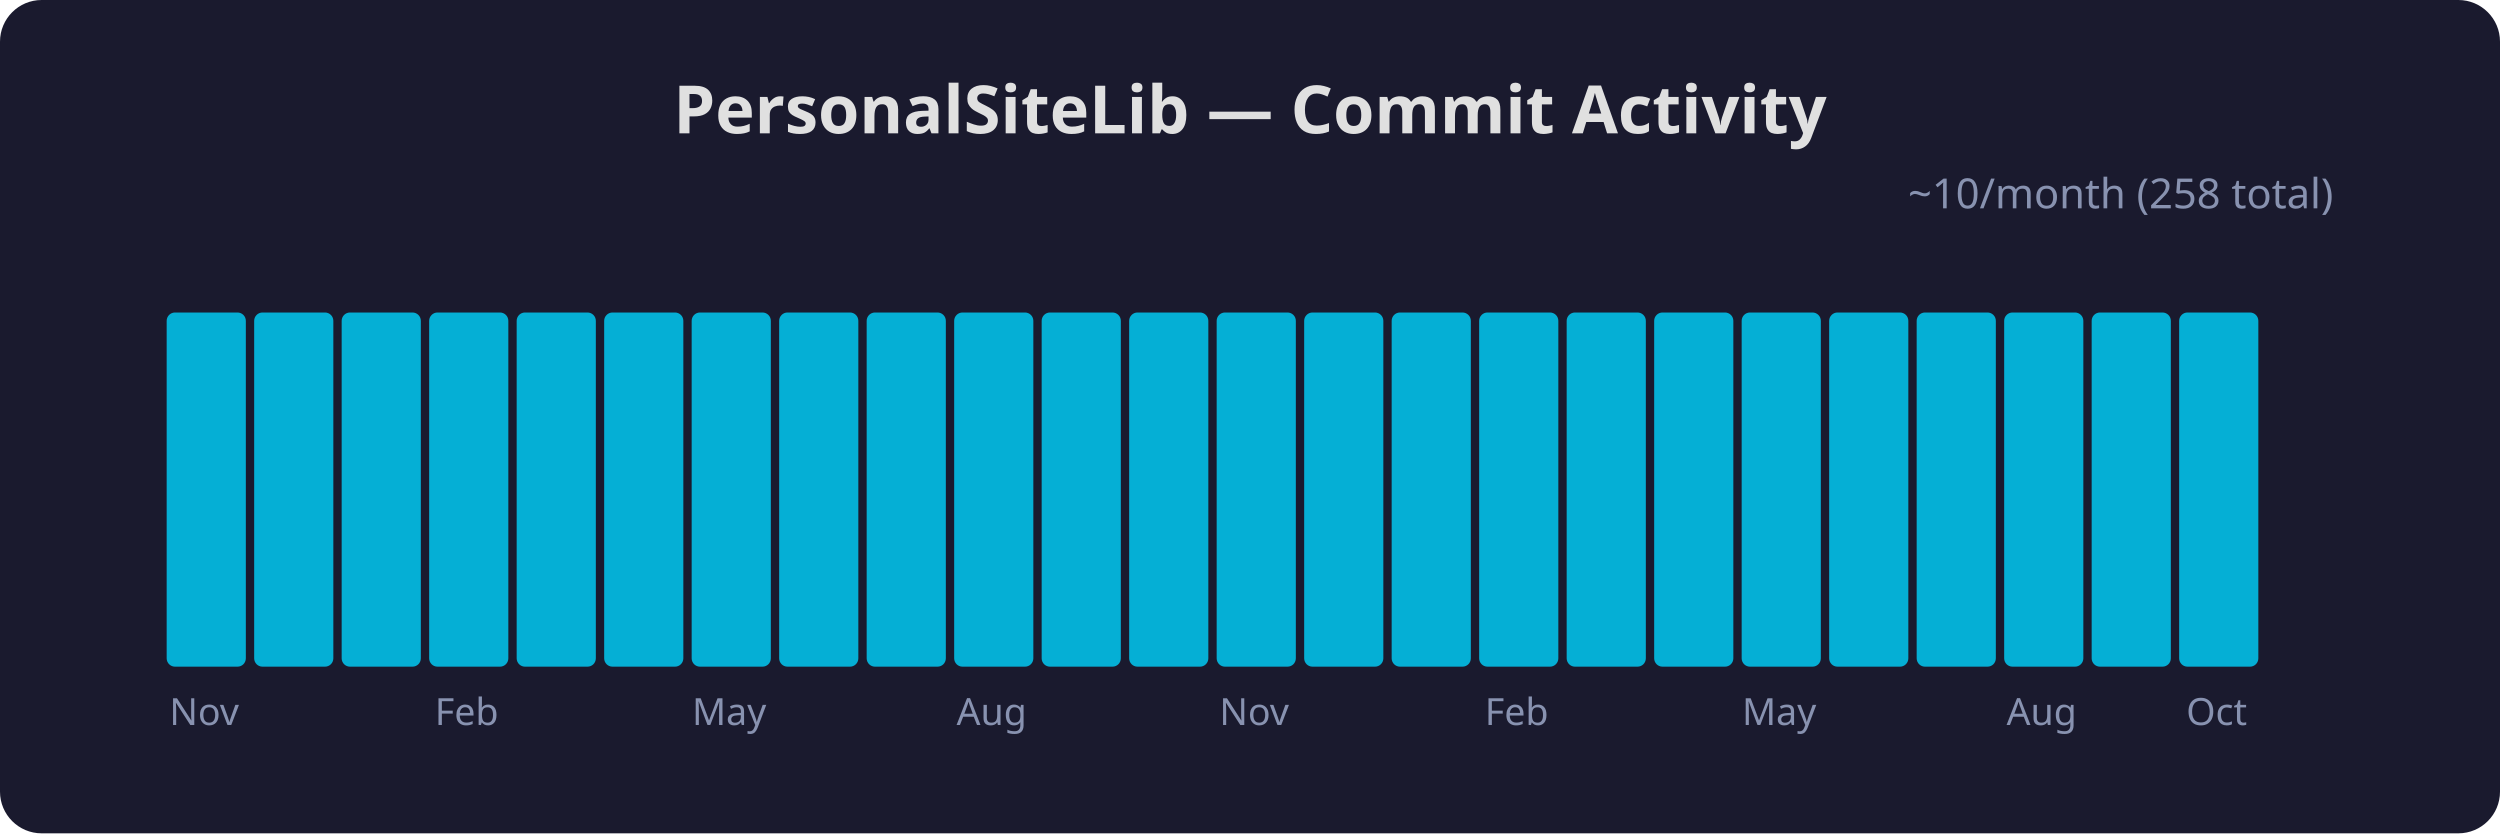
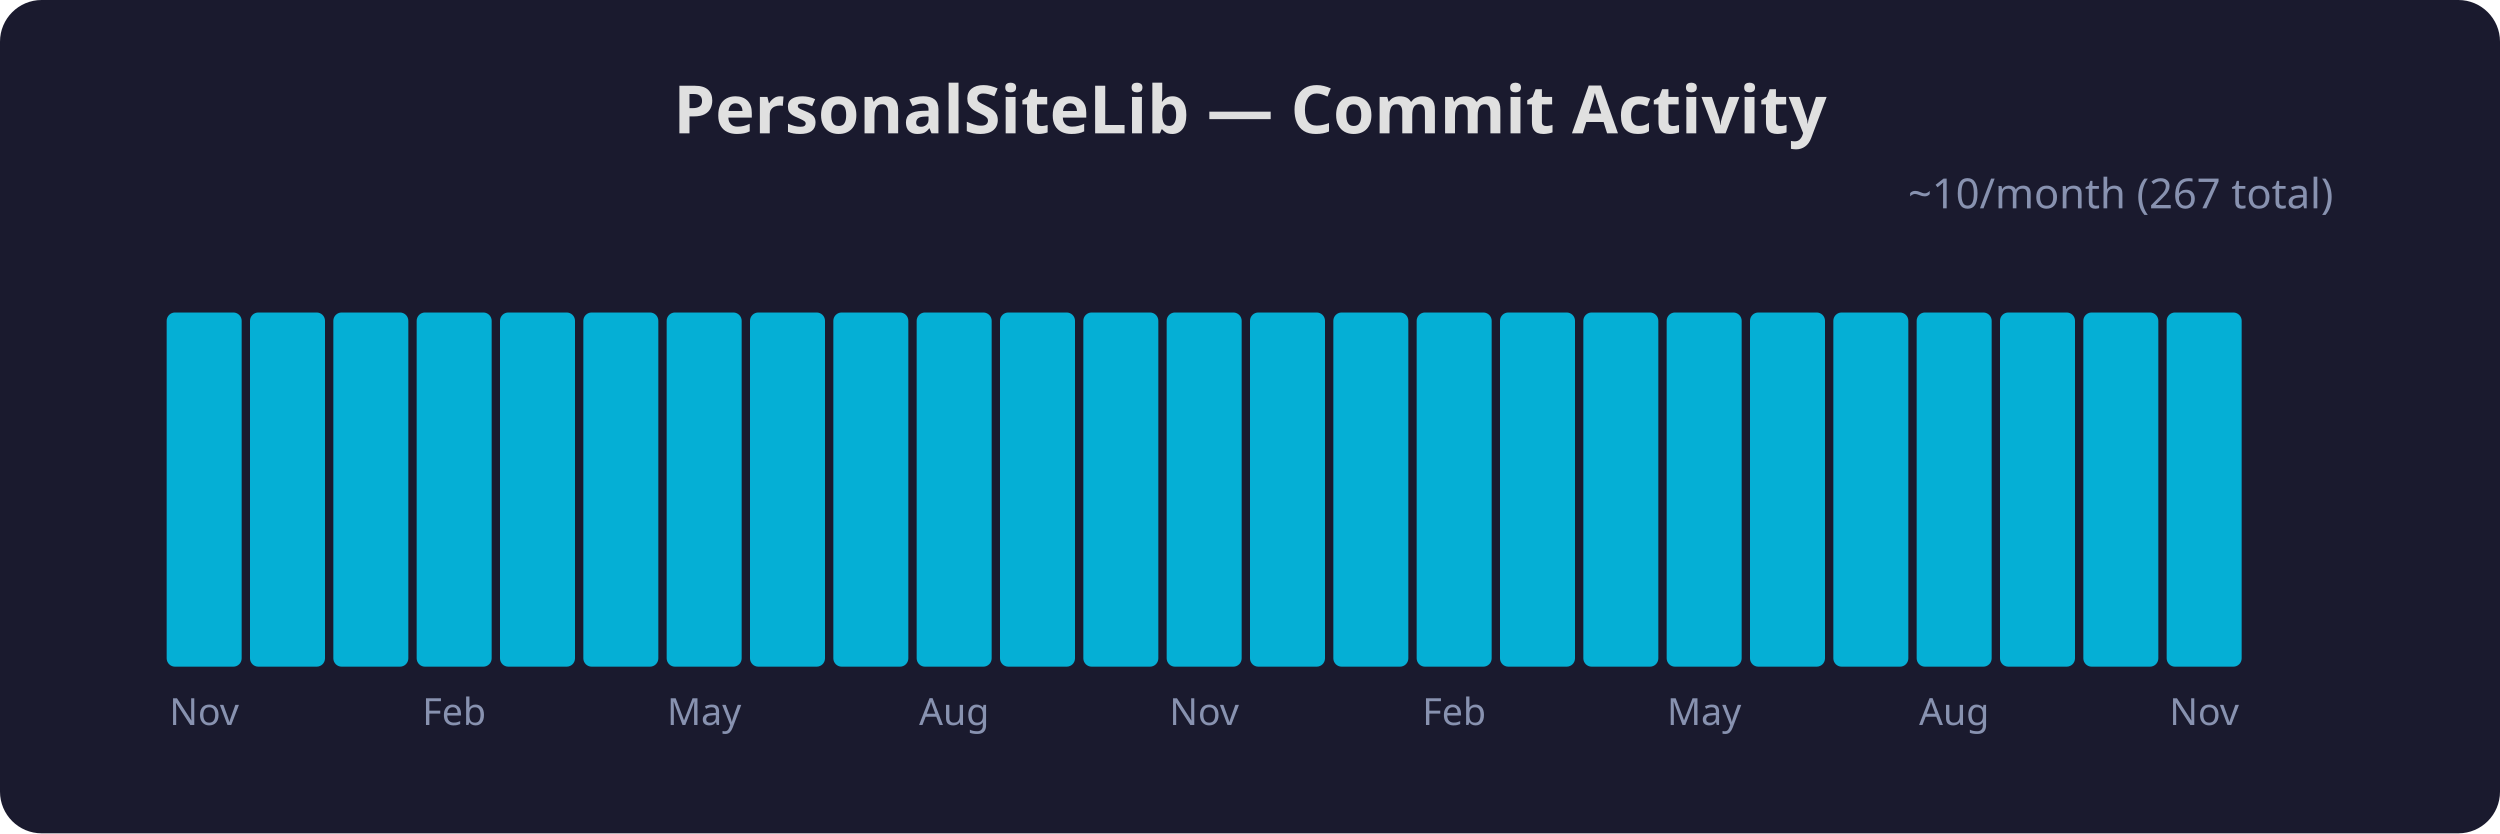
<svg xmlns="http://www.w3.org/2000/svg" width="600" height="200" viewBox="0 0 600 200">
  <rect x="0" y="0" width="600" height="200" rx="10" ry="10" fill="#1a1a2e" />
  <text x="300" y="32" font-family="sans-serif" font-size="16" font-weight="bold" fill="#e0e0e0" text-anchor="middle">PersonalSiteLib — Commit Activity</text>
-   <rect x="40" y="75" width="19" height="85" rx="2" ry="2" fill="#00d4ff" opacity="0.8" />
+   <rect x="40" y="75" width="18" height="85" rx="2" ry="2" fill="#00d4ff" opacity="0.8" />
  <text x="49" y="174" font-family="sans-serif" font-size="9" fill="#8892b0" text-anchor="middle">Nov</text>
-   <rect x="61" y="75" width="19" height="85" rx="2" ry="2" fill="#00d4ff" opacity="0.8" />
-   <rect x="82" y="75" width="19" height="85" rx="2" ry="2" fill="#00d4ff" opacity="0.8" />
-   <rect x="103" y="75" width="19" height="85" rx="2" ry="2" fill="#00d4ff" opacity="0.8" />
-   <text x="112" y="174" font-family="sans-serif" font-size="9" fill="#8892b0" text-anchor="middle">Feb</text>
-   <rect x="124" y="75" width="19" height="85" rx="2" ry="2" fill="#00d4ff" opacity="0.8" />
-   <rect x="145" y="75" width="19" height="85" rx="2" ry="2" fill="#00d4ff" opacity="0.8" />
-   <rect x="166" y="75" width="19" height="85" rx="2" ry="2" fill="#00d4ff" opacity="0.8" />
-   <text x="175" y="174" font-family="sans-serif" font-size="9" fill="#8892b0" text-anchor="middle">May</text>
-   <rect x="187" y="75" width="19" height="85" rx="2" ry="2" fill="#00d4ff" opacity="0.8" />
-   <rect x="208" y="75" width="19" height="85" rx="2" ry="2" fill="#00d4ff" opacity="0.8" />
-   <rect x="229" y="75" width="19" height="85" rx="2" ry="2" fill="#00d4ff" opacity="0.8" />
-   <text x="238" y="174" font-family="sans-serif" font-size="9" fill="#8892b0" text-anchor="middle">Aug</text>
-   <rect x="250" y="75" width="19" height="85" rx="2" ry="2" fill="#00d4ff" opacity="0.8" />
-   <rect x="271" y="75" width="19" height="85" rx="2" ry="2" fill="#00d4ff" opacity="0.8" />
-   <rect x="292" y="75" width="19" height="85" rx="2" ry="2" fill="#00d4ff" opacity="0.8" />
-   <text x="301" y="174" font-family="sans-serif" font-size="9" fill="#8892b0" text-anchor="middle">Nov</text>
-   <rect x="313" y="75" width="19" height="85" rx="2" ry="2" fill="#00d4ff" opacity="0.8" />
-   <rect x="334" y="75" width="19" height="85" rx="2" ry="2" fill="#00d4ff" opacity="0.8" />
-   <rect x="355" y="75" width="19" height="85" rx="2" ry="2" fill="#00d4ff" opacity="0.8" />
-   <text x="364" y="174" font-family="sans-serif" font-size="9" fill="#8892b0" text-anchor="middle">Feb</text>
-   <rect x="376" y="75" width="19" height="85" rx="2" ry="2" fill="#00d4ff" opacity="0.8" />
-   <rect x="397" y="75" width="19" height="85" rx="2" ry="2" fill="#00d4ff" opacity="0.8" />
-   <rect x="418" y="75" width="19" height="85" rx="2" ry="2" fill="#00d4ff" opacity="0.8" />
-   <text x="427" y="174" font-family="sans-serif" font-size="9" fill="#8892b0" text-anchor="middle">May</text>
-   <rect x="439" y="75" width="19" height="85" rx="2" ry="2" fill="#00d4ff" opacity="0.8" />
-   <rect x="460" y="75" width="19" height="85" rx="2" ry="2" fill="#00d4ff" opacity="0.8" />
-   <rect x="481" y="75" width="19" height="85" rx="2" ry="2" fill="#00d4ff" opacity="0.8" />
-   <text x="490" y="174" font-family="sans-serif" font-size="9" fill="#8892b0" text-anchor="middle">Aug</text>
-   <rect x="502" y="75" width="19" height="85" rx="2" ry="2" fill="#00d4ff" opacity="0.8" />
-   <rect x="523" y="75" width="19" height="85" rx="2" ry="2" fill="#00d4ff" opacity="0.8" />
-   <text x="532" y="174" font-family="sans-serif" font-size="9" fill="#8892b0" text-anchor="middle">Oct</text>
-   <text x="560" y="50" font-family="sans-serif" font-size="10" fill="#8892b0" text-anchor="end">~10/month (258 total)</text>
+   <rect x="60" y="75" width="18" height="85" rx="2" ry="2" fill="#00d4ff" opacity="0.8" />
+   <rect x="80" y="75" width="18" height="85" rx="2" ry="2" fill="#00d4ff" opacity="0.8" />
+   <rect x="100" y="75" width="18" height="85" rx="2" ry="2" fill="#00d4ff" opacity="0.8" />
+   <text x="109" y="174" font-family="sans-serif" font-size="9" fill="#8892b0" text-anchor="middle">Feb</text>
+   <rect x="120" y="75" width="18" height="85" rx="2" ry="2" fill="#00d4ff" opacity="0.8" />
+   <rect x="140" y="75" width="18" height="85" rx="2" ry="2" fill="#00d4ff" opacity="0.8" />
+   <rect x="160" y="75" width="18" height="85" rx="2" ry="2" fill="#00d4ff" opacity="0.8" />
+   <text x="169" y="174" font-family="sans-serif" font-size="9" fill="#8892b0" text-anchor="middle">May</text>
+   <rect x="180" y="75" width="18" height="85" rx="2" ry="2" fill="#00d4ff" opacity="0.8" />
+   <rect x="200" y="75" width="18" height="85" rx="2" ry="2" fill="#00d4ff" opacity="0.8" />
+   <rect x="220" y="75" width="18" height="85" rx="2" ry="2" fill="#00d4ff" opacity="0.8" />
+   <text x="229" y="174" font-family="sans-serif" font-size="9" fill="#8892b0" text-anchor="middle">Aug</text>
+   <rect x="240" y="75" width="18" height="85" rx="2" ry="2" fill="#00d4ff" opacity="0.8" />
+   <rect x="260" y="75" width="18" height="85" rx="2" ry="2" fill="#00d4ff" opacity="0.8" />
+   <rect x="280" y="75" width="18" height="85" rx="2" ry="2" fill="#00d4ff" opacity="0.8" />
+   <text x="289" y="174" font-family="sans-serif" font-size="9" fill="#8892b0" text-anchor="middle">Nov</text>
+   <rect x="300" y="75" width="18" height="85" rx="2" ry="2" fill="#00d4ff" opacity="0.8" />
+   <rect x="320" y="75" width="18" height="85" rx="2" ry="2" fill="#00d4ff" opacity="0.8" />
+   <rect x="340" y="75" width="18" height="85" rx="2" ry="2" fill="#00d4ff" opacity="0.8" />
+   <text x="349" y="174" font-family="sans-serif" font-size="9" fill="#8892b0" text-anchor="middle">Feb</text>
+   <rect x="360" y="75" width="18" height="85" rx="2" ry="2" fill="#00d4ff" opacity="0.8" />
+   <rect x="380" y="75" width="18" height="85" rx="2" ry="2" fill="#00d4ff" opacity="0.8" />
+   <rect x="400" y="75" width="18" height="85" rx="2" ry="2" fill="#00d4ff" opacity="0.8" />
+   <text x="409" y="174" font-family="sans-serif" font-size="9" fill="#8892b0" text-anchor="middle">May</text>
+   <rect x="420" y="75" width="18" height="85" rx="2" ry="2" fill="#00d4ff" opacity="0.8" />
+   <rect x="440" y="75" width="18" height="85" rx="2" ry="2" fill="#00d4ff" opacity="0.8" />
+   <rect x="460" y="75" width="18" height="85" rx="2" ry="2" fill="#00d4ff" opacity="0.8" />
+   <text x="469" y="174" font-family="sans-serif" font-size="9" fill="#8892b0" text-anchor="middle">Aug</text>
+   <rect x="480" y="75" width="18" height="85" rx="2" ry="2" fill="#00d4ff" opacity="0.8" />
+   <rect x="500" y="75" width="18" height="85" rx="2" ry="2" fill="#00d4ff" opacity="0.8" />
+   <rect x="520" y="75" width="18" height="85" rx="2" ry="2" fill="#00d4ff" opacity="0.8" />
+   <text x="529" y="174" font-family="sans-serif" font-size="9" fill="#8892b0" text-anchor="middle">Nov</text>
+   <text x="560" y="50" font-family="sans-serif" font-size="10" fill="#8892b0" text-anchor="end">~10/month (267 total)</text>
</svg>
